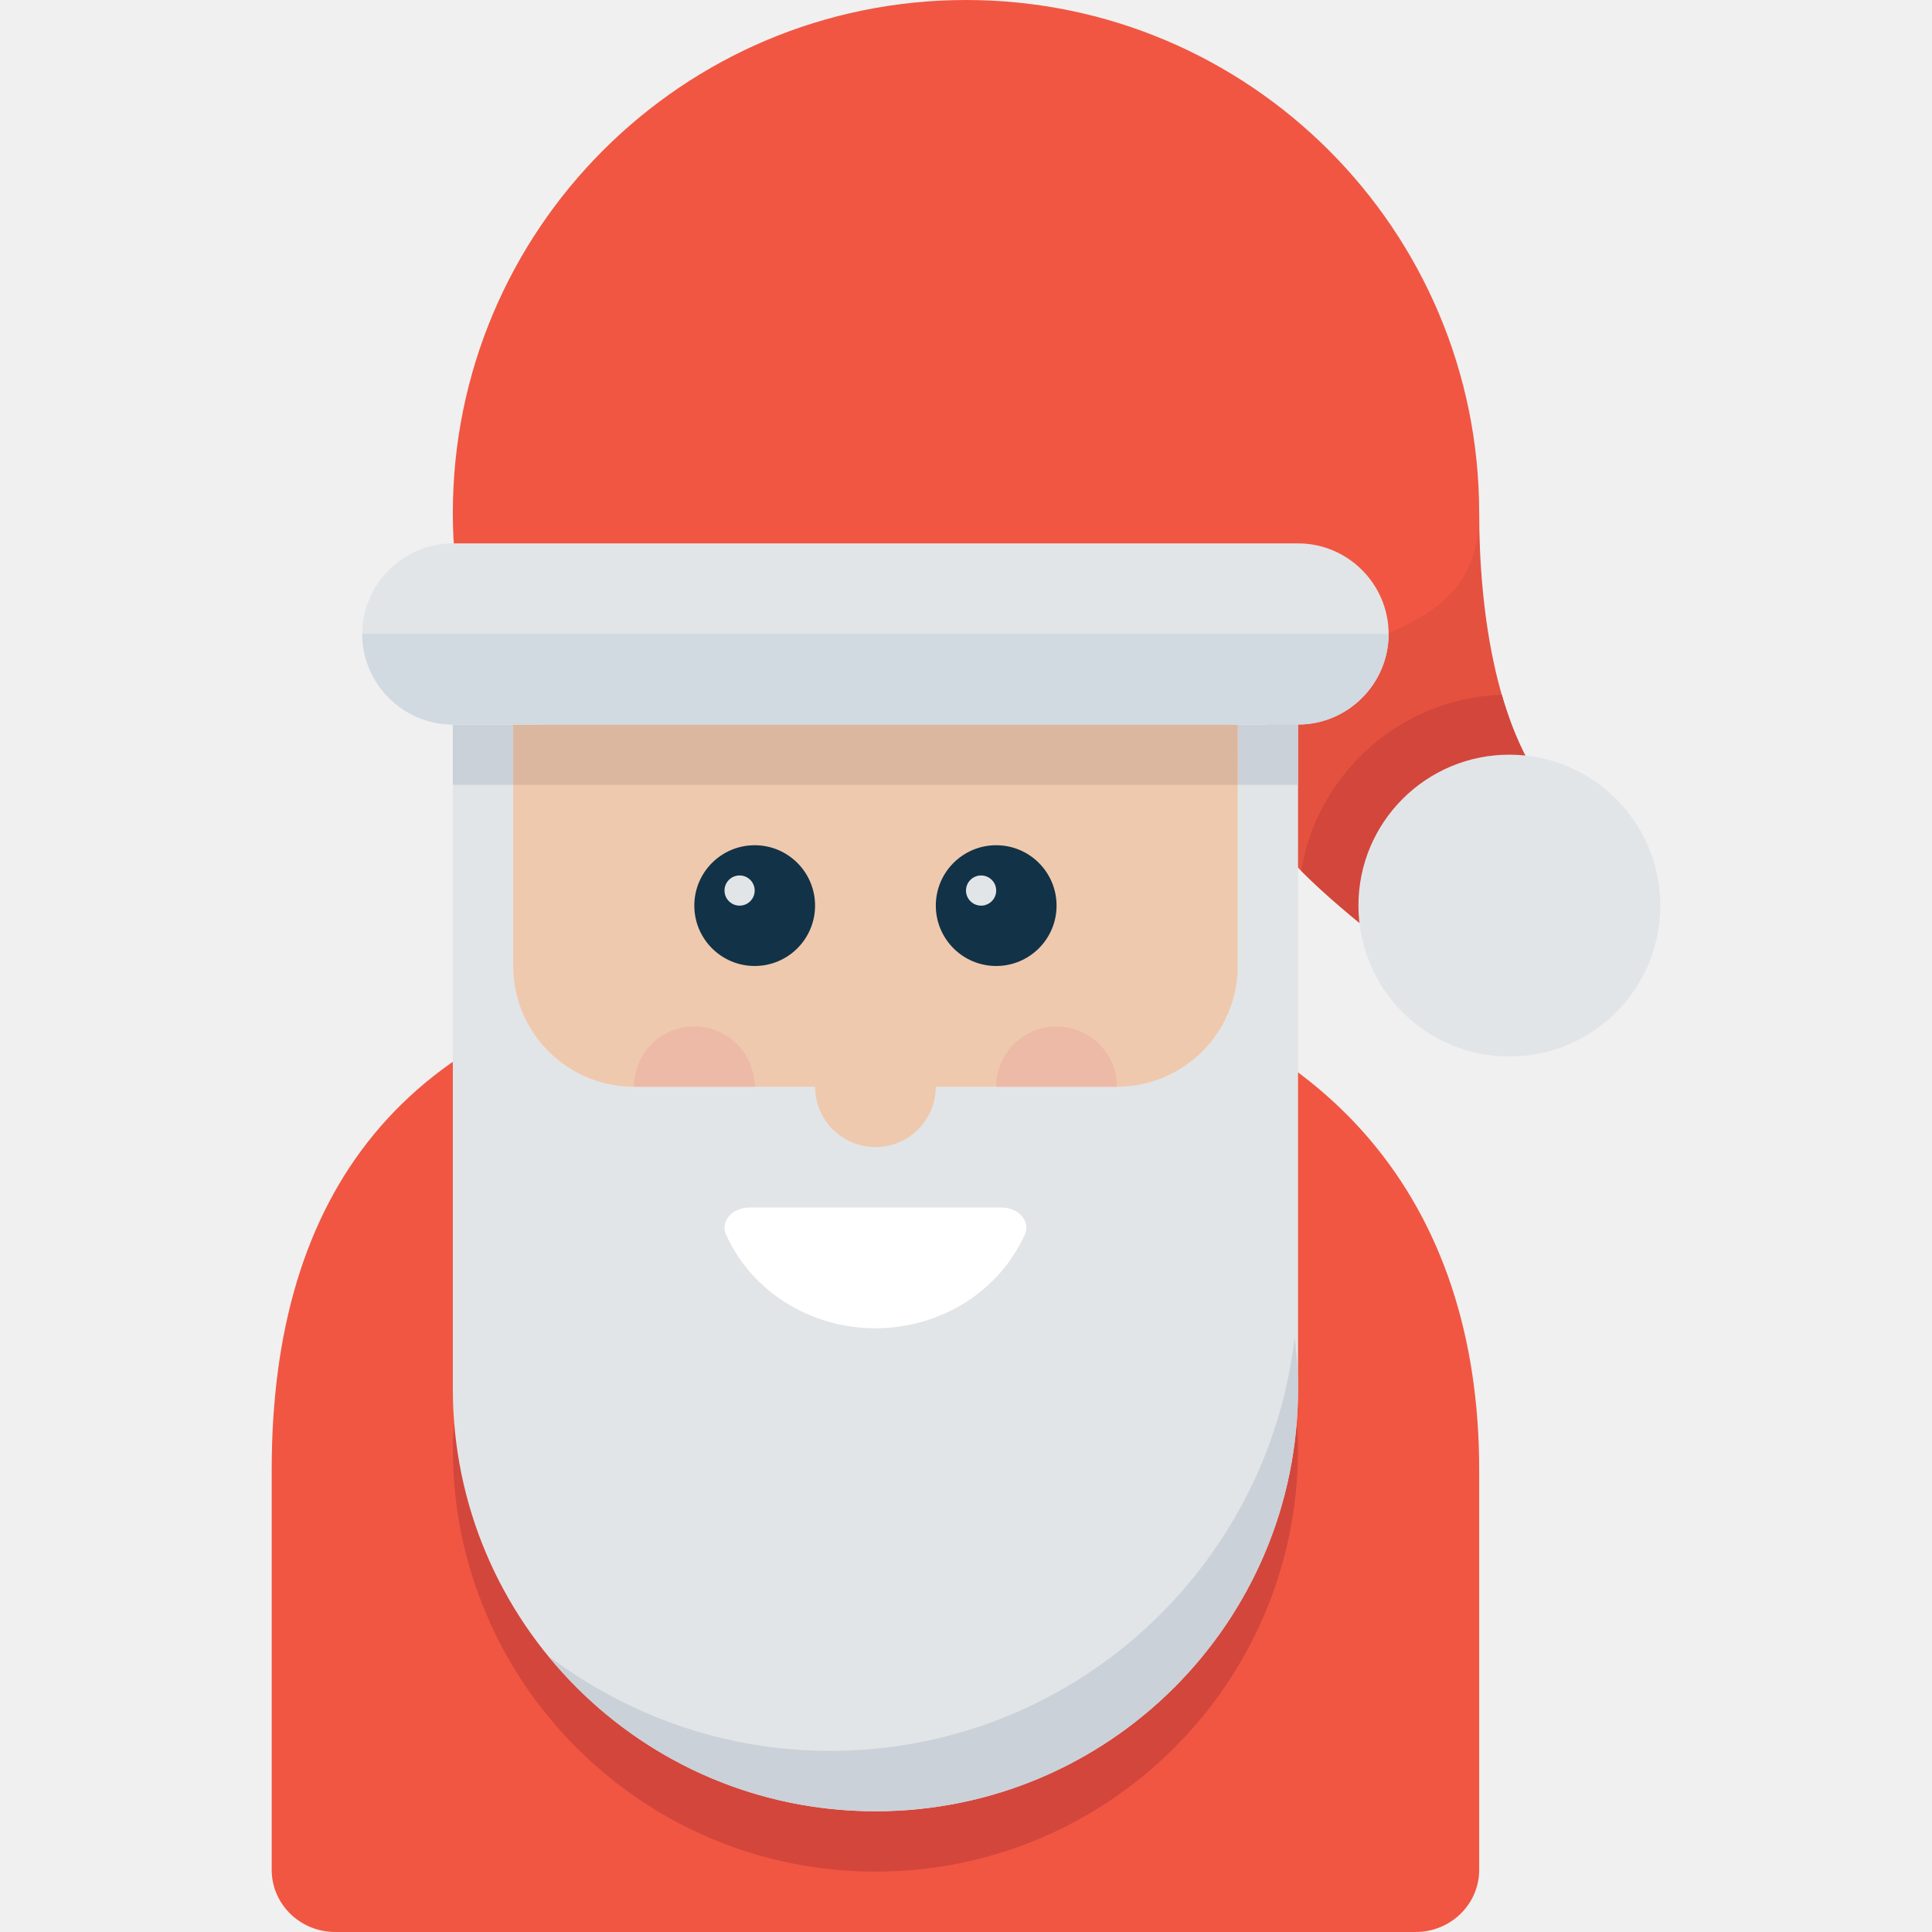
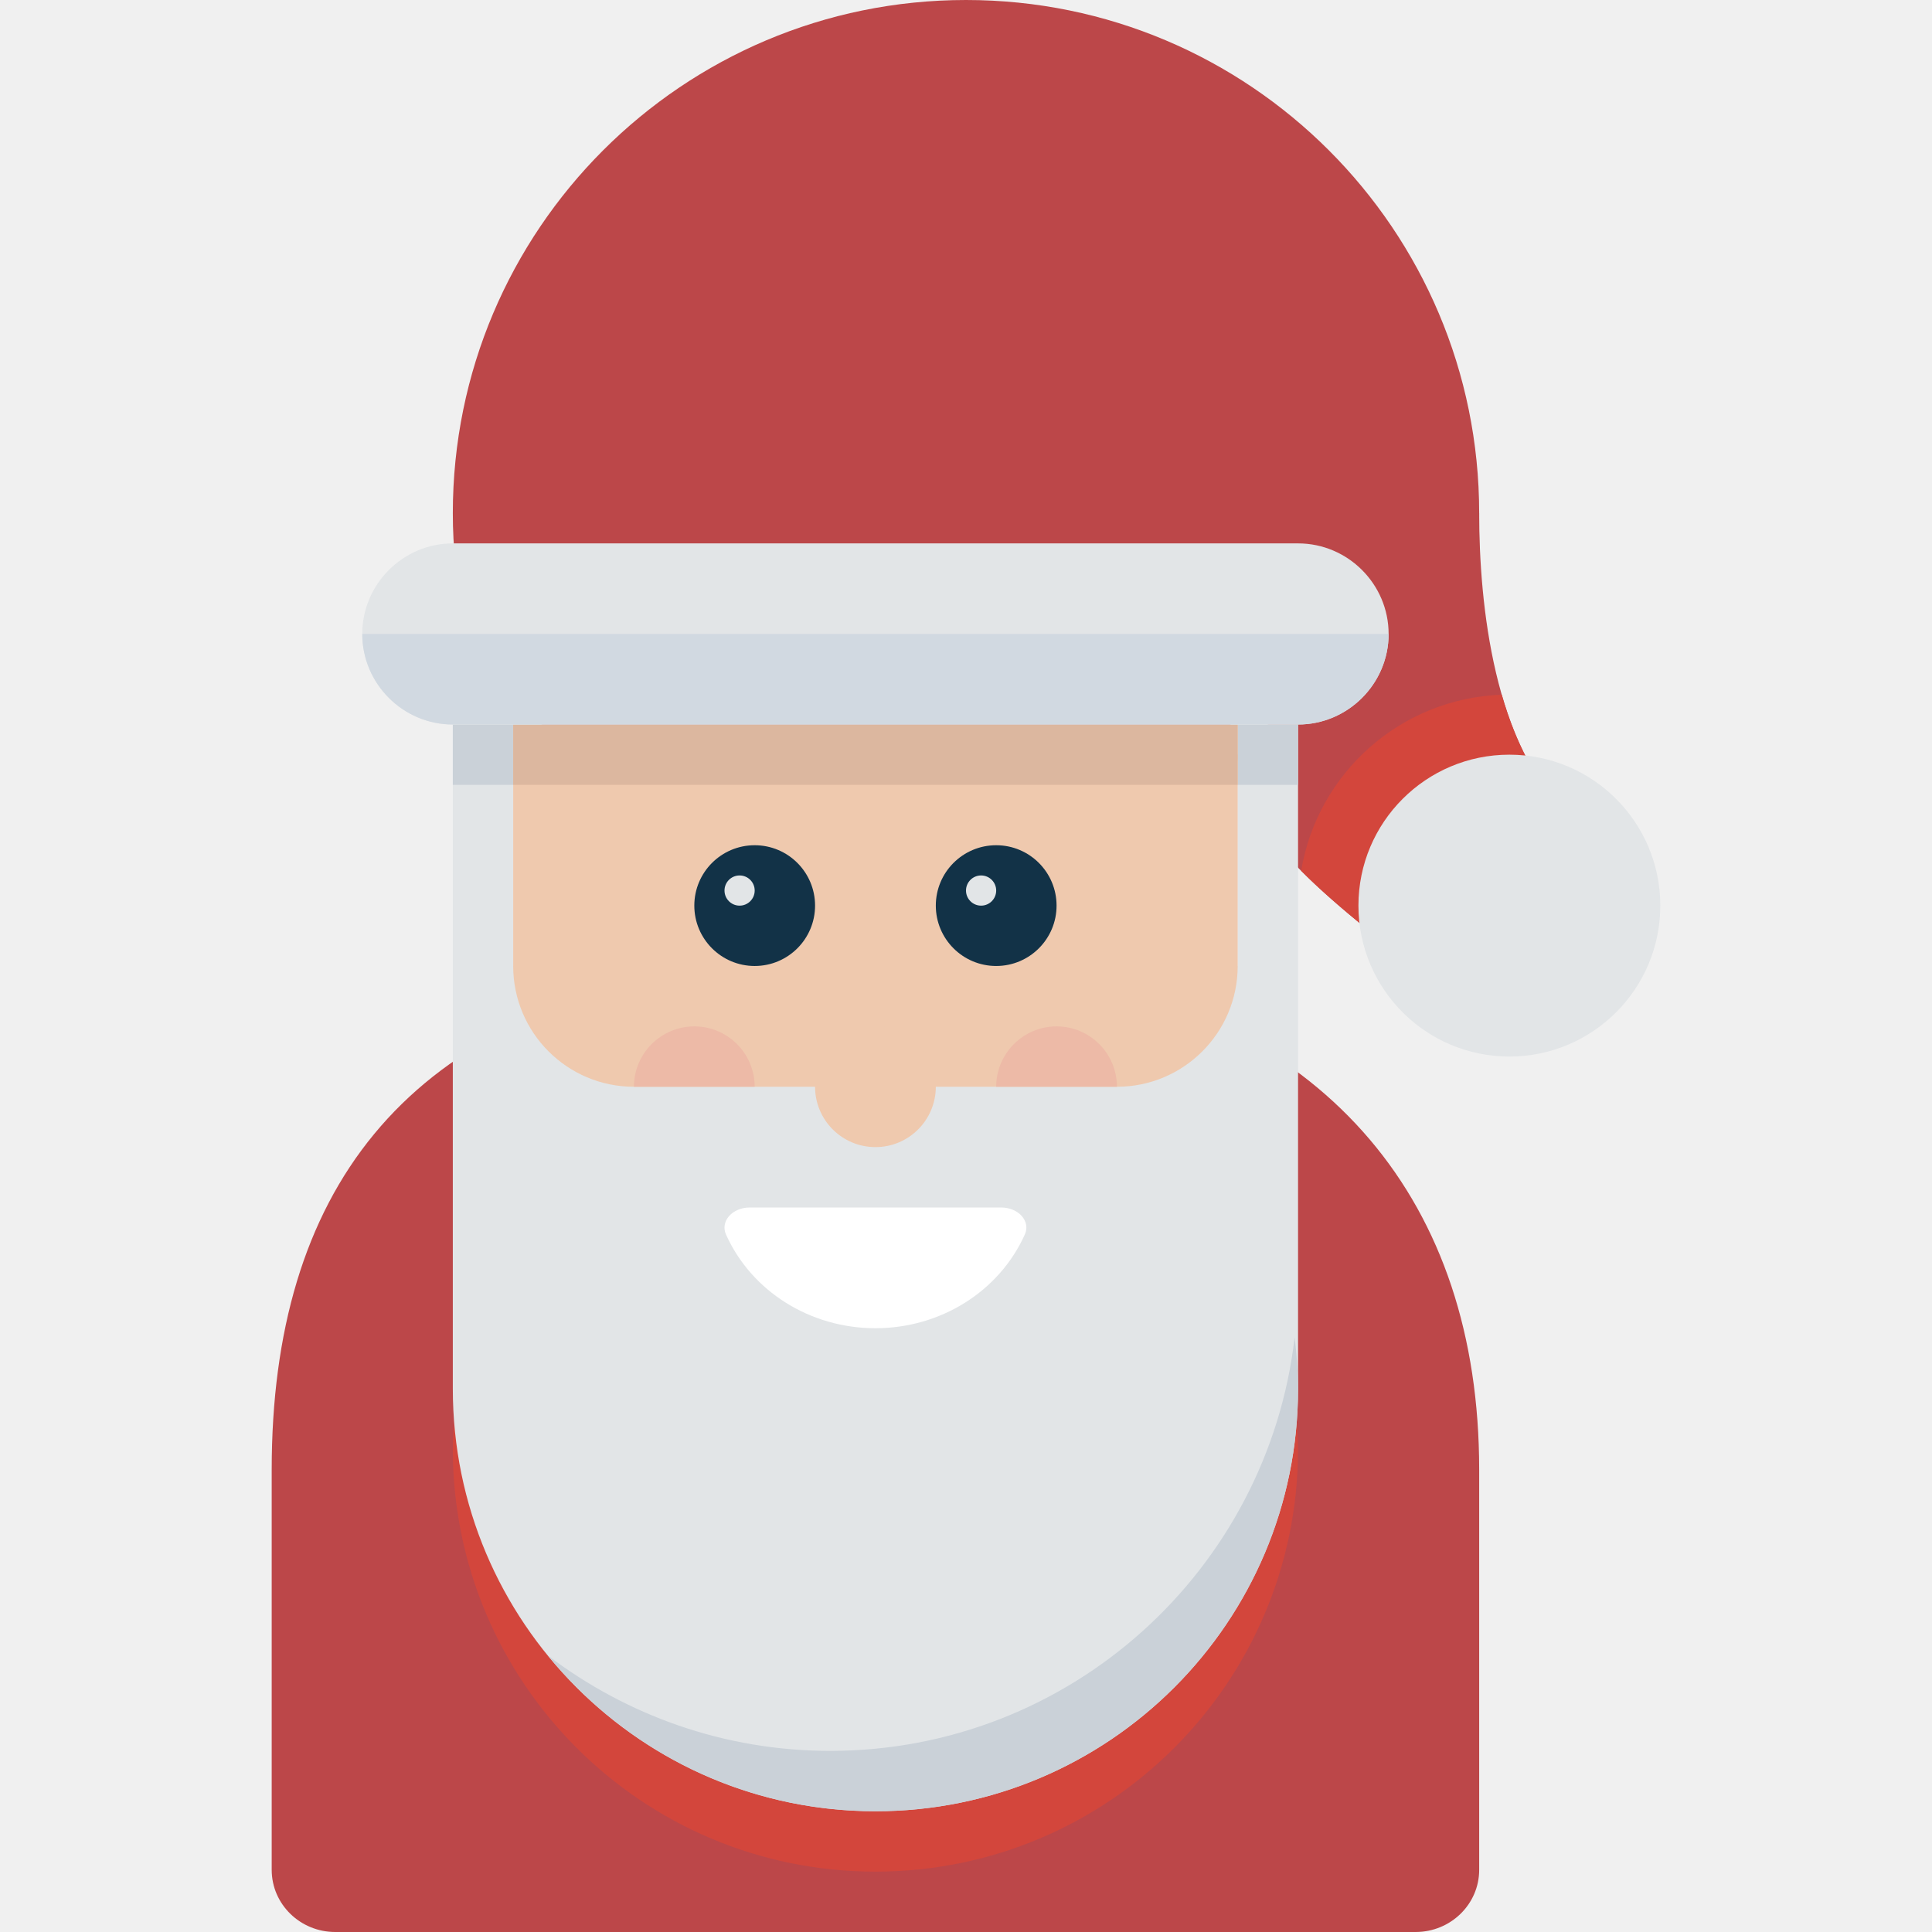
<svg xmlns="http://www.w3.org/2000/svg" version="1.1" id="Layer_1" x="0px" y="0px" viewBox="0 0 512 512" style="enable-background:new 0 0 512 512;" xml:space="preserve">
-   <path style="fill:#E4513F;" d="M327.999,200.005c0,24,35.903,46.167,55.999,63.999l32-47.999c-20.096-17.832-24-55.999-24-79.999" />
+   <path style="fill:#bc4749;" d="M327.999,200.005c0,24,35.903,46.167,55.999,63.999l32-47.999c-20.096-17.832-24-55.999-24-79.999" />
  <path style="fill:#D3463C;" d="M415.997,216.005c-8.72-7.736-14.392-19.312-18.016-31.895c-26.856,0.96-48.855,20.792-53.159,46.663  c12.048,12.128,28.032,23.352,39.167,33.231L415.997,216.005z" />
-   <path style="fill:#F15642;" d="M375.158,512H88.843c-9.304,0-16.84-7.376-16.84-16.472V389.482  c0-73.383,35.015-119.83,111.998-131.774c14.752-2.28,83.799-2.264,95.999,0c71.999,13.456,111.998,60.671,111.998,131.774v106.054  C391.998,504.624,384.454,512,375.158,512z" />
+   <path style="fill:#bc4749;" d="M375.158,512H88.843c-9.304,0-16.84-7.376-16.84-16.472V389.482  c0-73.383,35.015-119.83,111.998-131.774c14.752-2.28,83.799-2.264,95.999,0c71.999,13.456,111.998,60.671,111.998,131.774v106.054  C391.998,504.624,384.454,512,375.158,512z" />
  <path style="fill:#D3463C;" d="M232,480c-59.159,0-107.478-45.887-111.59-103.998c-0.192,2.656-0.408,5.296-0.408,8  C120.002,445.857,170.145,496,232,496s111.998-50.143,111.998-111.998c0-2.704-0.216-5.344-0.408-8  C339.479,434.113,291.159,480,232,480z" />
  <path style="fill:#E2E5E7;" d="M327.999,192.005v63.999H136.002v-63.999h-16v63.999v111.998C120.002,429.857,170.145,480,232,480  s111.998-50.143,111.998-111.998V256.004v-63.999H327.999z" />
-   <path style="fill:#F15642;" d="M391.998,135.998c0,28.648-24.864,29.6-39.999,40.007c-24.536,16.856-49.543,31.999-95.999,31.999  c-75.111,0-135.998,3.096-135.998-72.007S180.889,0,256,0S391.998,60.895,391.998,135.998z" />
+   <path style="fill:#bc4749;" d="M391.998,135.998c0,28.648-24.864,29.6-39.999,40.007c-24.536,16.856-49.543,31.999-95.999,31.999  c-75.111,0-135.998,3.096-135.998-72.007S180.889,0,256,0S391.998,60.895,391.998,135.998z" />
  <path style="fill:#CAD1D8;" d="M220.001,464.001c-28.144,0-53.999-9.488-74.815-25.28C165.721,463.905,196.969,480,232,480  c61.855,0,111.998-50.143,111.998-111.998c0-4.608-0.36-9.128-0.904-13.592C335.943,416.098,283.6,464.001,220.001,464.001z" />
  <path style="fill:#FFFFFF;" d="M270.784,322.267c-1.248-1.424-3.28-2.264-5.456-2.264h-66.655c-2.168,0-4.2,0.84-5.456,2.264  c-1.248,1.416-1.56,3.232-0.832,4.864c6.776,15.112,22.32,24.864,39.607,24.864s32.831-9.76,39.607-24.864  C272.344,325.499,272.032,323.683,270.784,322.267z" />
  <g>
    <rect x="327.999" y="191.997" style="fill:#CAD1D8;" width="16" height="16" />
    <rect x="120.002" y="191.997" style="fill:#CAD1D8;" width="16" height="16" />
  </g>
  <path style="fill:#EFC9AE;" d="M136.002,192.005v63.999c0,17.672,14.328,32,31.999,32h-31.999l0,0h159.998  c17.672,0,31.999-14.328,31.999-32v-63.999H136.002z" />
  <circle style="fill:#E2E5E7;" cx="399.998" cy="239.996" r="39.999" />
  <circle style="fill:#EFC9AE;" cx="232" cy="287.996" r="16" />
  <g>
    <circle style="fill:#123247;" cx="200.001" cy="239.996" r="16" />
    <circle style="fill:#123247;" cx="264" cy="239.996" r="16" />
  </g>
  <g>
    <circle style="fill:#E2E5E7;" cx="196.001" cy="236.004" r="4" />
    <circle style="fill:#E2E5E7;" cx="260" cy="236.004" r="4" />
  </g>
  <rect x="136.002" y="191.997" style="fill:#DCB79F;" width="191.997" height="16" />
  <path style="fill:#E2E5E7;" d="M367.998,168.005c0-13.2-10.8-24-24-24H120.002c-13.2,0-24,10.8-24,24l0,0c0,13.2,10.8,24,24,24  h223.997C357.198,192.005,367.998,181.205,367.998,168.005L367.998,168.005z" />
  <path style="fill:#D1D9E1;" d="M120.002,192.005h223.997c13.2,0,24-10.8,24-24H96.002  C96.002,181.205,106.802,192.005,120.002,192.005z" />
  <g>
    <path style="fill:#EDBAA7;" d="M264,288.004c0-8.832,7.168-16,16-16c8.832,0,16,7.168,16,16H264z" />
    <path style="fill:#EDBAA7;" d="M168.001,288.004c0-8.832,7.168-16,16-16s16,7.168,16,16H168.001z" />
  </g>
-   <g>
- </g>
-   <g>
- </g>
-   <g>
- </g>
-   <g>
- </g>
-   <g>
- </g>
-   <g>
- </g>
-   <g>
- </g>
-   <g>
- </g>
-   <g>
- </g>
-   <g>
- </g>
-   <g>
- </g>
-   <g>
- </g>
-   <g>
- </g>
-   <g>
- </g>
-   <g>
- </g>
</svg>
